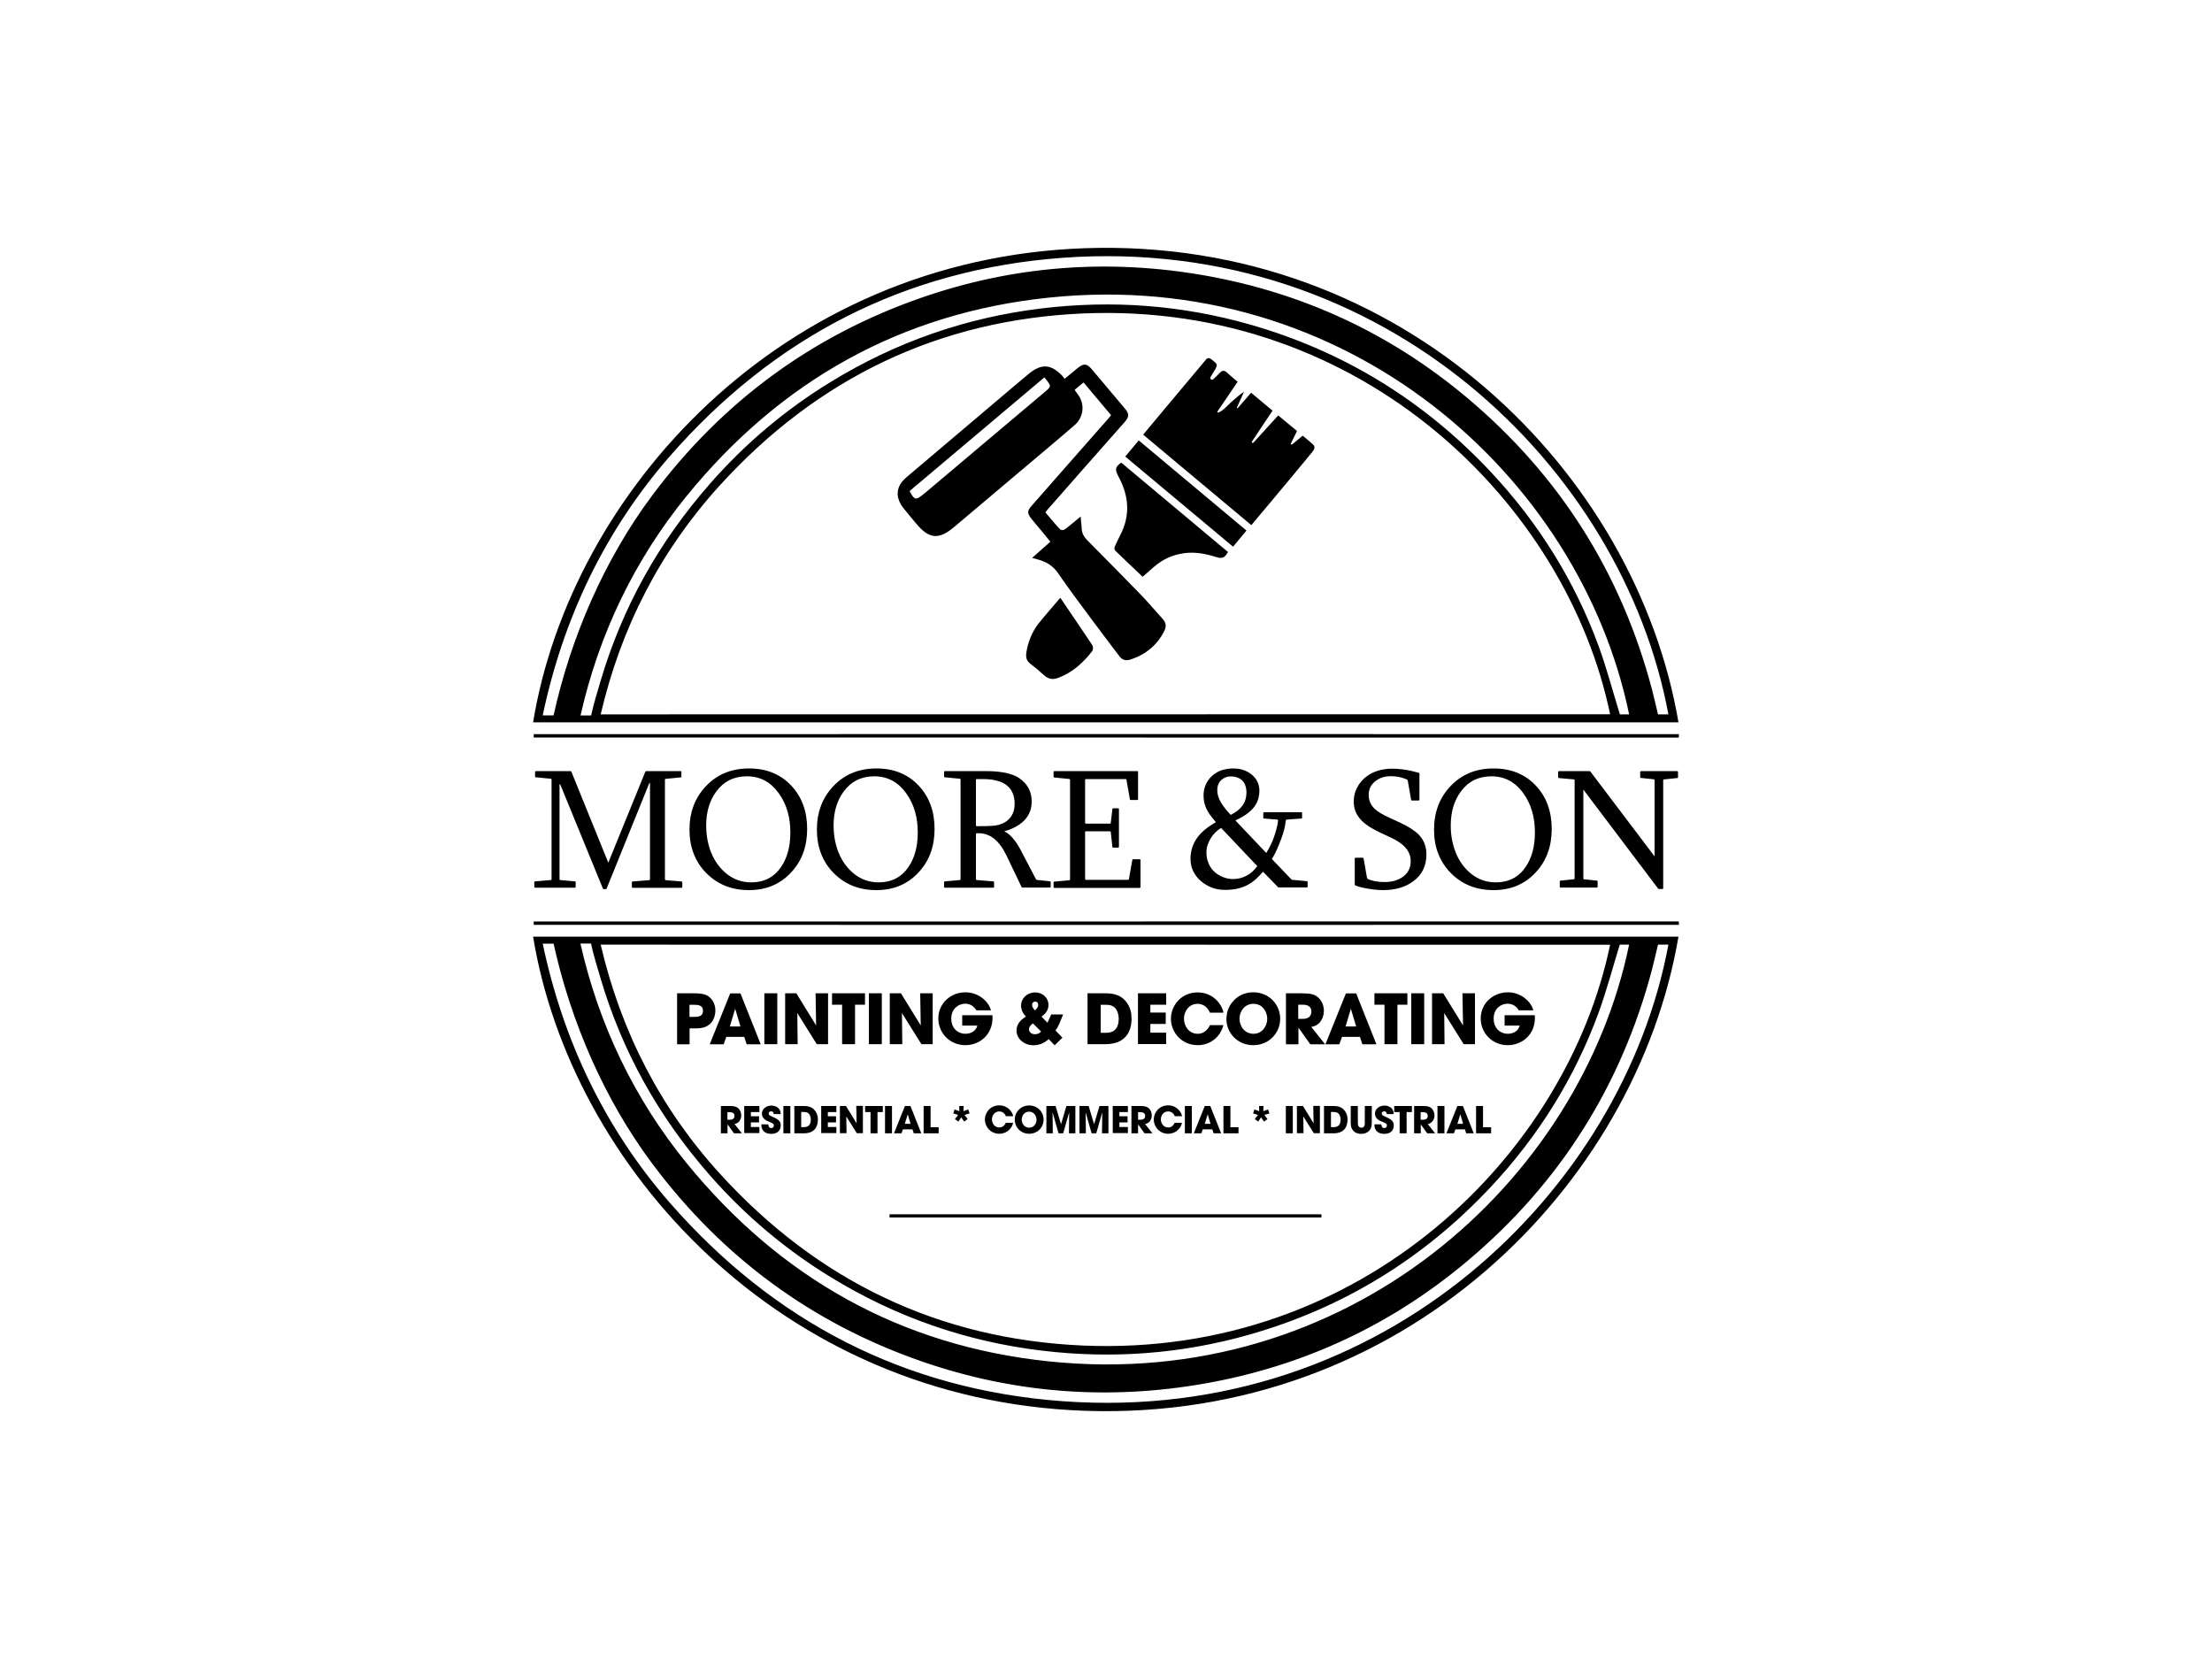
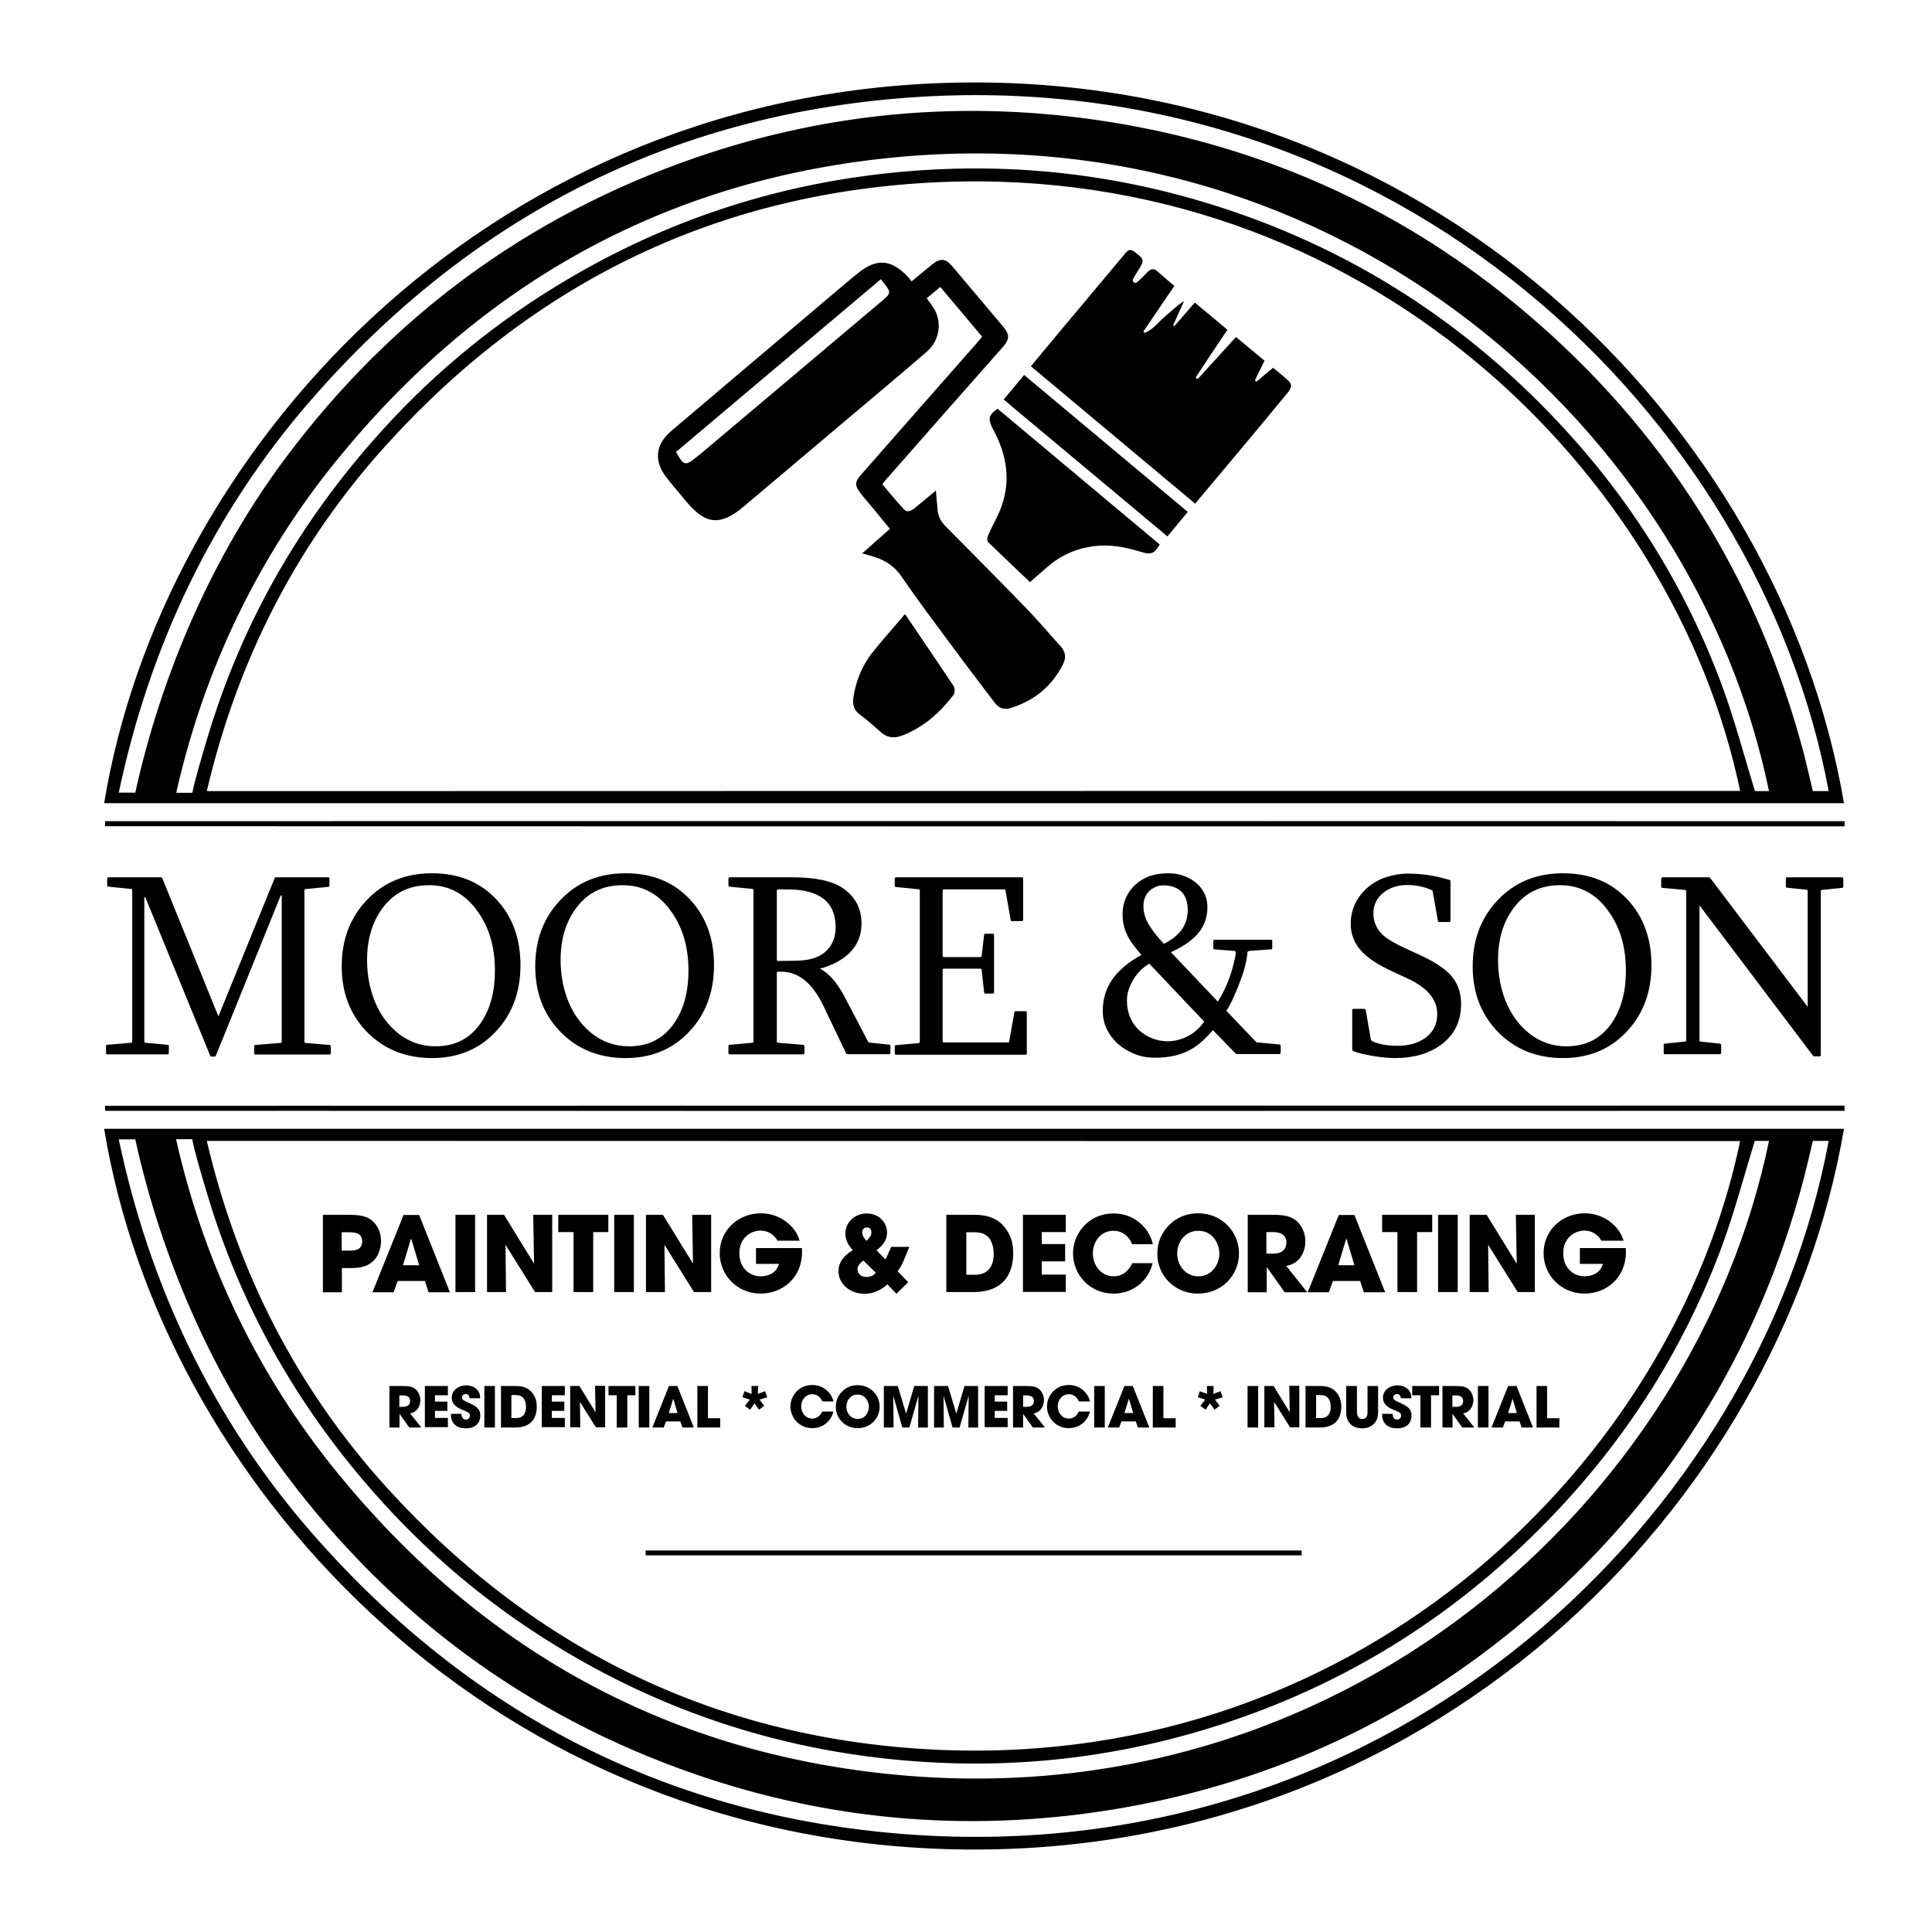
- <svg xmlns="http://www.w3.org/2000/svg" viewBox="0 0 2000 1500" style="enable-background:new 0 0 2000 1500" xml:space="preserve">
+ <svg xmlns="http://www.w3.org/2000/svg" viewBox="420 580 1150 340" width="200" height="200" style="enable-background:new 0 0 2000 1500" xml:space="preserve">
  <path d="M1517.6 653.1H482c33.9-206.9 223-419.2 499.2-428.7 288-9.7 498.1 203.7 536.4 428.7zm-61.8-7.3c-39.3-189-223.3-373-476.2-362.4C848.8 289 739 342 650.9 438.8c-54 59.3-89.4 128.6-107.8 207.1 304.6-.1 608.5-.1 912.7-.1zm-955.3 1.1c15.6-70.7 46-141.2 89.4-199.2 63-84.3 144.2-144.2 243.7-178.7 83.5-28.9 169-35.2 255.9-19.9 89.2 15.8 168.7 52.9 237.9 111.3 83.1 70.1 138.5 157.9 166.3 263.1 1.9 7.4 3.6 15 5.4 22.4h9.4C1467.3 424 1252 211.8 960.6 233.1 817.8 243.6 699.2 305.2 605.2 413c-58.5 67.2-96.1 146.4-114.5 233.8h9.8zm972.5-.9c-44.3-214.8-254.9-405-524.7-376.9-133.6 13.9-242.8 75.3-327.5 179.4-47.2 57.9-79.4 125.1-95.9 198.4h9.6c1.5-7.9 6.1-23.1 8.4-30.8 19.8-67.2 52.8-126 99-178.7 31.8-36.3 68.3-67.1 109.4-92.2 58.8-36 122.4-58.2 190.9-66.4 63.4-7.6 125.8-3 187.2 14.4 85.2 24.2 158.1 69 218.6 133.6 43.1 46 75.8 98.5 97.5 157.6 6.9 18.9 13.2 42.2 19.1 61.5h8.4zM1517.9 666.9c-340.9 0-694.5 0-1035.4-.1l.1-3c340.9-.1 694.5-.1 1035.4 0l-.1 3.1zM1194.8 1100.8H804.3v-2.9h390.5v2.9z" />
  <path d="M977.5 472.1c.3 2.1.4 4.3.6 6.5.3 3.7 1.9 6.7 4.6 9.5 16.1 16.3 32.3 32.6 48.3 49.1 7 7.2 13.5 15 20.3 22.5 2.9 3.2 3.5 6.6 1.5 10.6-6.5 13-16.8 21.5-30.7 26-4.3 1.4-7.5.4-10.1-3.1-8.5-11.3-17.2-22.6-25.6-34-10-13.5-20.2-27-29.7-40.9-4.8-7.1-11.2-10.6-18.9-12.6-1.4-.4-2.7-.8-4.6-1.3 5.7-5 10.9-9.7 16.5-14.6-3-3.7-6-7.3-9-11-2.8-3.4-5.7-6.6-8.4-10.1-3.6-4.7-3.6-6.8.3-11.2 9.1-10.4 18.2-20.7 27.3-31.1 13.9-15.8 27.9-31.7 41.8-47.5.9-1.1 1.8-2.2 2.9-3.5-8.3-9.9-16.5-19.6-24.9-29.6-2.7 2.3-5.2 4.4-8.1 6.7 1.3 1.8 2.5 3.4 3.6 5 5.9 8.5 4.3 20.1-3.5 26.8-16.5 14.3-33.3 28.3-50 42.4-19.6 16.6-39.3 33.2-59 49.8-13.9 11.7-22.7 10.9-34.3-3.1-3.8-4.6-7.7-9.1-11.4-13.8-7.9-9.9-7.1-19.9 2.5-28 27.4-23.3 54.9-46.5 82.3-69.7 9.5-8 19-16.2 28.6-24.1 11.3-9.2 19.8-8.6 30 1.9.7.8 1.3 1.7 2.2 2.8 4.4-3.6 8.2-6.8 12-9.9 5.2-4.2 8.2-3.9 12.5 1.2 10 11.8 20 23.7 30 35.6 4 4.8 3.9 7.5-.2 12.2-10.6 12-21.3 24.1-31.9 36.1-12.6 14.3-25.2 28.7-37.8 43-.6.7-1.1 1.4-2 2.6 4.3 5 8.4 10.1 12.9 14.9 2.1 2.2 4.5.7 6.4-.8 4-3.2 7.9-6.6 12.6-10.4l.4 5.1zm-33.2-130.9C903.5 375.6 863 409.8 822.4 444c4.5 8.3 5.5 8.5 12.3 3 .8-.7 1.6-1.3 2.5-2 35.3-29.7 70.5-59.4 105.8-89.2 8.2-6.9 8-6.1 1.3-14.6zM1094.3 342.1c.3 1.2 1.8 1.7 2.7.8 2.1-2 4.5-4.3 6.1-6 2.1-2.1 3.9-2.2 6.1-.2 3.1 2.9 6.4 5.5 9.8 8.5-6.2 9.1-12.2 17.9-18.2 26.8-.4.5.2 1.3.8 1 4.7-1.8 7.7-6 11.4-9.2 3.8-3.3 7.3-6.7 11.8-9.6-2.1 4.7-4.3 9.5-6.4 14.2-.2.5.4 1 .8.5 3.9-4.5 7.9-9 12-13.8 6.5 5.4 12.9 10.7 19.4 16.2-6.3 9.4-12.5 18.6-18.6 27.9-.6.9.6 1.8 1.3 1 7.4-8.1 14.7-16.2 22.4-24.6 5.7 4.7 11.2 9.3 17 14.1-1.9 3.8-3.7 7.5-5.5 11.2-.4.7.5 1.4 1.2.9 3-2.6 6.1-5.1 9.4-7.9 3.2 2.7 6.3 5.1 9.2 7.8 2.6 2.4 1.3 4.8-.5 7-8 9.7-16 19.4-24.1 29.1-10.2 12.2-20.4 24.4-31 37-32.6-27.3-65.1-54.5-97.8-81.8 6.5-7.8 12.7-15.3 19-22.8 12.1-14.4 24.2-28.9 36.3-43.3 1.7-2 3-4.6 6.4-2 5.5 4.2 5.8 4.7 3.4 9.1-1.1 1.9-3.1 4.9-4.2 7-.2.4-.2.8-.2 1.1z" />
  <path d="M1110.3 499.1c-3.2 5.5-5.2 6.3-11.2 4.4-9.3-2.9-18.8-4.7-28.6-3.3-10.3 1.4-19.3 5.5-27.1 12.3-3.4 2.9-6.8 5.9-10.3 9-8.4-8-16.7-15.8-24.9-23.8-.6-.6-.7-2.4-.3-3.4 1.7-3.9 3.6-7.7 5.5-11.5 8.5-17 7.2-33.8-1.3-50.4-.6-1.2-1.3-2.3-1.8-3.5-2.2-4.9-1.6-7.1 3.5-10.6 32 26.8 64.2 53.8 96.5 80.8zM958.7 540.5c10.1 14.9 19.6 28.8 28.9 42.8.8 1.3.9 4.1 0 5.3-8.2 10.7-17.9 19.4-30.8 24.3-5.1 1.9-9.1 1.1-13.1-2.6-3.8-3.5-7.8-6.9-11.9-10-3.4-2.5-4.4-5.6-3.9-9.7 1.4-9.8 5-18.8 10.9-26.6 6.2-7.8 13-15.3 19.9-23.5zM1114.9 494.3c-32.5-27.2-64.9-54.2-97.5-81.5 4.1-4.9 8.1-9.6 12.2-14.6 32.5 27.2 64.8 54.2 97.4 81.5-4 4.8-7.9 9.6-12.1 14.6z" />
  <g>
    <path d="M1517.6 846.9H482c33.9 206.9 223 419.2 499.2 428.7 288 9.7 498.1-203.7 536.4-428.7zm-61.8 7.3c-39.3 189-223.3 373-476.2 362.4-130.8-5.6-240.6-58.6-328.7-155.4-54-59.3-89.4-128.6-107.8-207.1 304.6.1 608.5.1 912.7.1zm-955.3-1.1c15.6 70.7 46 141.2 89.4 199.2 63 84.3 144.2 144.2 243.7 178.7 83.5 28.9 169 35.2 255.9 19.9 89.2-15.8 168.7-52.9 237.9-111.3 83.1-70.1 138.5-157.9 166.3-263.1 1.9-7.4 3.6-15 5.4-22.4h9.4c-41.2 221.9-256.5 434.1-547.9 412.8-142.8-10.5-261.4-72.1-355.4-179.9-58.5-67.2-96.1-146.4-114.5-233.8h9.8zm972.5.9c-44.3 214.8-254.9 405-524.7 376.9-133.6-13.9-242.8-75.3-327.6-179.4-47.2-57.9-79.4-125.1-95.9-198.4h9.6c1.5 7.9 6.1 23.1 8.4 30.8 19.8 67.2 52.8 126 99 178.7 31.8 36.3 68.3 67.1 109.4 92.2 58.8 36 122.4 58.2 190.9 66.4 63.4 7.6 125.8 3 187.2-14.4 85.2-24.2 158.1-69 218.6-133.6 43.1-46 75.8-98.5 97.5-157.6 6.9-18.9 13.2-42.2 19.1-61.5h8.5zM1517.9 833.1c-340.9 0-694.5 0-1035.4.1l.1 3c340.9.1 694.5.1 1035.4 0l-.1-3.1z" />
  </g>
  <g>
    <path d="M516 697.2c.3.1.5.2.6.5L550 780l33.5-82.3c.1-.3.3-.5.6-.5h31.2c.5 0 .8.3.8.8v4.1c0 .5-.3.8-.8.8l-13.3 1.3c-.6 0-.8.3-.8.8v90c0 .5.3.7.8.8l14.1 1.2c.5.1.8.3.8.8v4.1c0 .5-.3.8-.8.8h-44c-.5 0-.8-.3-.8-.8v-4.1c0-.5.3-.8.8-.8l14.8-1.2c.5 0 .8-.3.8-.8v-87h-.6l-38.7 95.6c-.1.2-.4.3-.8.3H546c-.4 0-.7-.1-.8-.3l-38.7-94.5h-.6v85.8c0 .5.3.8.8.8l13 1.2c.6 0 .8.3.8.8v4.1c0 .5-.3.8-.8.8h-35.8c-.5 0-.8-.3-.8-.8v-4.1c0-.5.3-.8.8-.8l14-1.2c.5 0 .8-.3.8-.8v-90c0-.5-.3-.8-.8-.8l-13.3-1.3c-.6 0-.8-.3-.8-.8v-4c0-.5.3-.8.8-.8H516zM677.2 694.8c15.8 0 28.6 5.2 38.3 15.6 9.5 10.1 14.3 23.2 14.3 39.1 0 15.8-4.8 28.9-14.4 39.2-9.8 10.7-22.6 16.1-38.2 16.1-15.7 0-28.6-5.2-38.7-15.5-10.1-10.3-15.1-23.4-15.1-39.1 0-15.9 5-29 14.9-39.4 10.1-10.7 23.1-16 38.9-16zm-1.9 7.1c-11.7 0-21 4.6-27.7 13.8-6.1 8.3-9.1 18.5-9.1 30.7 0 8.7 1.5 16.8 4.4 24.2 3.3 8.3 8.2 14.8 14.5 19.8 6.4 4.9 13.6 7.4 21.8 7.4 11.8 0 20.8-4.7 27.2-14.2 5.5-8.2 8.2-18.5 8.2-30.9 0-13.9-3.4-25.6-10.3-35.2-7.4-10.5-17-15.6-29-15.6zM792.4 694.8c15.8 0 28.6 5.2 38.3 15.6 9.5 10.1 14.3 23.2 14.3 39.1 0 15.8-4.8 28.9-14.4 39.2-9.8 10.7-22.6 16.1-38.2 16.1-15.7 0-28.6-5.2-38.7-15.5-10.1-10.3-15.1-23.4-15.1-39.1 0-15.9 5-29 14.9-39.4 10.1-10.7 23.1-16 38.9-16zm-1.9 7.1c-11.7 0-21 4.6-27.7 13.8-6.1 8.3-9.1 18.5-9.1 30.7 0 8.7 1.5 16.8 4.4 24.2 3.3 8.3 8.2 14.8 14.5 19.8 6.4 4.9 13.6 7.4 21.8 7.4 11.8 0 20.8-4.7 27.2-14.2 5.5-8.2 8.2-18.5 8.2-30.9 0-13.9-3.4-25.6-10.3-35.2-7.4-10.5-17.1-15.6-29-15.6zM891.3 697.2c14.2 0 24.4 2.2 30.6 6.6 7.3 5.1 10.9 12.1 10.9 20.9 0 10.1-5 17.8-14.9 23.1-3.1 1.6-6.3 2.9-9.9 3.8 5.4 2.6 10.5 8.5 15.2 17.6l13.5 25.8c.2.4.6.6 1.1.6l11.4 1.2c.5 0 .8.3.8.8v4.1c0 .5-.3.8-.8.8h-24.5c-.6 0-.9-.2-1.1-.6l-13.5-28.2c-6.5-13.6-14.8-20.3-25.1-20.3h-1.8c-.5 0-.8.2-.8.6v40.9c0 .5.3.7.8.8l14.8 1.2c.6.1.8.3.8.8v4.1c0 .5-.3.8-.8.8h-43.6c-.5 0-.8-.3-.8-.8v-4.1c0-.6.3-.8.8-.8l13.3-1.2c.5 0 .8-.3.8-.8v-90c0-.5-.3-.8-.8-.8l-13.3-1.3c-.5 0-.8-.3-.8-.8v-4c0-.5.3-.8.8-.8h36.9zm-8.9 49c0 .5.2.8.6.8 7.2 0 12.3-.1 15.2-.4 7.4-.7 12.9-3.6 16.3-8.8 1.9-3 2.9-6.6 2.9-10.9 0-15-9.6-22.5-28.7-22.5h-5.5c-.5 0-.8.3-.8.8v41zM1028.2 697.2c.5 0 .8.3.8.8v24.5c0 .6-.3.8-.8.8h-5.8c-.5 0-.8-.2-.8-.6l-3.1-17.7c0-.4-.3-.6-.8-.6h-35.8c-.5 0-.8.3-.8.8v38.7c0 .5.3.8.8.8h21.6c.6 0 .8-.2.8-.6l1.5-12.7c0-.4.3-.6.8-.6h4.3c.5 0 .8.3.8.8v34c0 .5-.3.8-.8.8h-4.3c-.5 0-.8-.2-.8-.6l-1.5-13.5c0-.5-.3-.7-.8-.7h-21.6c-.5 0-.8.3-.8.8v42.3c0 .5.3.8.8.8h38c.6 0 .8-.2.8-.6l3.1-17.4c0-.4.3-.6.8-.6h5.8c.5 0 .8.3.8.8V802c0 .5-.3.8-.8.8h-77c-.5 0-.8-.3-.8-.8v-4.1c0-.6.3-.8.8-.8l13.3-1.2c.5 0 .8-.3.8-.8v-90.3c-.2-.3-.5-.5-.8-.5l-13.3-1.3c-.5 0-.8-.3-.8-.8V698c0-.5.3-.8.8-.8h74.8zM1115.1 694.8c3.6 0 6.8.5 9.7 1.6 2.9 1.1 5.4 2.6 7.5 4.4 2.1 1.8 3.7 4 4.8 6.4s1.6 5.1 1.6 7.9c0 2.2-.3 4.4-.9 6.7-.6 2.3-1.7 4.6-3.2 6.9-1.6 2.3-3.7 4.5-6.6 6.7-2.8 2.2-6.5 4.3-11 6.4l27.9 29.4c1.3-2.1 2.6-4.4 3.9-7 1.2-2.5 2.3-5.1 3.2-7.7.9-2.6 1.7-5.2 2.3-7.7.6-2.5 1.1-4.8 1.3-6.7 0-.8-.4-1.1-1.1-1.1l-11.5-.9c-.5 0-.8-.3-.8-.8v-4.1c0-.5.3-.8.8-.8h33.5c.6 0 .8.3.8.8v4.1c0 .5-.3.8-.8.8l-12.7.9c-.6.1-1 .3-1.1.5-.1.2-.2.4-.2.7-.2 2.2-.6 4.7-1.3 7.5-.7 2.8-1.6 5.7-2.8 8.8-1.1 3.1-2.4 6.2-3.8 9.4s-2.9 6.1-4.6 8.8l17.7 18.5c.2.2.5.3.8.3l13 1.2c.5 0 .8.3.8.8v4.1c0 .5-.3.8-.8.8h-25.2c-.3 0-.6-.1-.8-.3l-13.5-13.9c-2 2.3-4.1 4.4-6.2 6.4-2.1 2-4.5 3.7-7.2 5.2s-5.7 2.7-9.1 3.5c-3.4.8-7.3 1.3-11.8 1.3-4.5 0-8.6-.7-12.3-2.2-3.7-1.5-7-3.5-9.9-6-2.8-2.5-5-5.4-6.7-8.8-1.6-3.4-2.4-7-2.4-10.9 0-7 1.9-13.2 5.6-18.6 3.7-5.4 9.5-10.3 17.4-14.7-2.1-2.4-3.8-4.6-5.3-6.6-1.4-2-2.6-3.9-3.4-5.8-.9-1.9-1.5-3.8-1.9-5.7-.4-1.9-.6-4-.6-6.2 0-3.5.7-6.8 2-9.7 1.3-3 3.2-5.6 5.6-7.8 2.4-2.2 5.2-3.9 8.4-5.1 3.5-1.1 7.1-1.7 10.9-1.7zm-16.3 57.9c-1.6 1.6-3 3.4-4.2 5.4s-2.1 4-2.8 6.1c-.7 2.1-1 4.2-1 6.3 0 3.7.6 7 1.9 10 1.2 3 3 5.5 5.2 7.6 2.2 2.1 4.9 3.7 7.8 4.9 3 1.2 6.1 1.8 9.4 1.8 3.9 0 7.7-.9 11.5-2.8 3.8-1.8 7.2-4.8 10.2-8.9l-32.7-34.5c-1.9 1.1-3.7 2.5-5.3 4.1zm13.7-50.7c-1.6 0-3.1.3-4.5.9-1.5.6-2.7 1.4-3.8 2.4-1.1 1-2 2.3-2.6 3.8-.6 1.5-1 3.2-1 5.2 0 3.8 1.1 7.5 3.2 11 2.1 3.6 5.1 7.4 9 11.5 4.8-2.4 8.4-5.3 10.7-8.6 2.3-3.3 3.5-7.2 3.5-11.6 0-4.7-1.3-8.3-3.8-10.9-2.6-2.4-6.1-3.7-10.7-3.7zM1276.7 723.8c-.5 0-.8-.2-.8-.6l-3.1-17.6c0-.3-.2-.6-.7-.8-4.5-2-9.3-3-14.5-3-5.4 0-10 1.4-13.8 4.3-4.2 3.2-6.3 7.4-6.3 12.6 0 5 1.9 9.3 5.6 12.8 2.5 2.3 6.6 4.8 12.2 7.4l10.2 4.7c7.9 3.7 13.7 7.4 17.4 11.2 4.5 4.7 6.8 10.6 6.8 17.7 0 10.5-4 18.6-12.1 24.5-7.2 5.2-16.2 7.8-27.1 7.8-5.6 0-12-.8-19.2-2.4-2-.5-3.9-1-5.6-1.7-.5-.2-.8-.5-.8-.8v-23.6c0-.5.3-.8.8-.8h6.4c.5.2.8.4.8.6l3.1 17.7c0 .2.2.3.3.4l.4.5c3.7 1.8 8.8 2.8 15.3 2.8 6.4 0 11.8-1.5 16.1-4.5 4.9-3.4 7.4-8.2 7.4-14.4 0-8.6-5.7-15.5-17.1-20.9l-10.3-4.8c-7.5-3.5-13.1-7.1-16.8-10.8-4.8-4.8-7.3-10.5-7.3-17.1 0-6.6 2-12.4 6-17.5 3.9-4.9 9.1-8.5 15.4-10.5 4.1-1.3 8.4-2 12.9-2 6.1 0 12.3.7 18.6 2.2 1.7.4 3.6.9 5.7 1.5.5.1.8.4.8.8V723c0 .5-.3.8-.8.8h-5.9zM1350.4 694.8c15.8 0 28.6 5.2 38.3 15.6 9.5 10.1 14.3 23.2 14.3 39.1 0 15.8-4.8 28.9-14.4 39.2-9.8 10.7-22.6 16.1-38.2 16.1-15.7 0-28.6-5.2-38.7-15.5-10.1-10.3-15.1-23.4-15.1-39.1 0-15.9 5-29 14.9-39.4 10.1-10.7 23.1-16 38.9-16zm-1.9 7.1c-11.7 0-21 4.6-27.7 13.8-6.1 8.3-9.1 18.5-9.1 30.7 0 8.7 1.5 16.8 4.4 24.2 3.3 8.3 8.2 14.8 14.5 19.8 6.4 4.9 13.6 7.4 21.8 7.4 11.8 0 20.8-4.7 27.2-14.2 5.5-8.2 8.2-18.5 8.2-30.9 0-13.9-3.4-25.6-10.3-35.2-7.4-10.5-17.1-15.6-29-15.6zM1408.9 698c0-.5.3-.8.8-.8h27.6c.3.1.5.2.6.3l58.1 76.8v-68.9c0-.5-.2-.8-.7-.8l-11.5-1.2c-.5 0-.8-.3-.8-.8V698c0-.5.3-.8.8-.8h32.6c.5 0 .8.3.8.8v4.7c0 .6-.3.8-.8.8l-11.8 1.2c-.5 0-.8.3-.8.8V803c0 .5-.3.8-.9.8h-3c-.3-.1-.5-.2-.8-.5l-67.5-89.4v80.3c0 .6.2.8.6.8l11.5 1.2c.5 0 .8.3.8.8v4.7c0 .5-.3.8-.8.8h-32.6c-.6 0-.8-.3-.8-.8V797c0-.5.3-.8.8-.8l11.8-1.2c.6 0 .8-.3.8-.8v-88.7c0-.5-.3-.8-.8-.8l-13.3-1.2c-.5 0-.8-.3-.8-.8V698z" />
  </g>
  <g>
    <path d="M651.8 1000h7.8c4.3 0 6 .5 7.6 1.8 2 1.6 3 4.2 3 6.7 0 2.8-1.5 7-6.1 7.8l6.7 8.4h-7.2l-5.7-8h-.1v8h-6V1000zm6 12.4h2.2c3.7 0 4.1-2.3 4.1-3.5 0-2.2-1.6-3.3-4.1-3.3h-2.3v6.8zM672.9 1000h13.7v5.5h-7.7v3.8h7.4v5.5h-7.4v4.2h7.7v5.5h-13.7V1000zM699.5 1007.2c-.1-.8-.3-2.4-2.3-2.4-1.1 0-2.2.8-2.2 1.9 0 1.5.7 1.8 5.1 3.8 4.6 2.1 5.8 4.2 5.8 7.1 0 3.6-2.1 7.6-8.6 7.6-7.1 0-8.9-4.7-8.9-7.8v-.8h6.3c0 2.9 1.8 3.4 2.6 3.4 1.5 0 2.4-1.2 2.4-2.4 0-1.6-1-2-4.8-3.6-1.7-.7-6-2.4-6-7.1s4.5-7.3 8.6-7.3c2.4 0 5.1.9 6.7 2.8 1.5 1.8 1.6 3.5 1.6 4.9h-6.3zM708.3 1000h6.3v24.7h-6.3V1000zM718.1 1000h8.2c2.8 0 7.7 0 10.9 4.6 1.7 2.3 2.3 5 2.3 7.7 0 6.7-3.3 12.4-12.7 12.4h-8.6V1000zm6.3 19.1h2.7c4.7 0 6-3.3 6-6.8 0-1.4-.3-3.2-1.2-4.6-.7-1.1-2-2.3-4.8-2.3h-2.7v13.7zM742.5 1000h13.7v5.5h-7.7v3.8h7.4v5.5h-7.4v4.2h7.7v5.5h-13.7V1000zM759.5 1000h5.4l9.5 15.5.1-.1-.3-15.5h6v24.7h-5.5l-9.4-15h-.1l.2 15h-6V1000zM787.1 1005.5h-4.9v-5.5h16v5.5h-4.8v19.2h-6.3v-19.2zM800.2 1000h6.3v24.7h-6.3V1000zM816.4 1021.1l-1.3 3.6h-6.8l9.9-24.7h5l9.8 24.7h-6.8l-1.2-3.6h-8.6zm1.7-5h5.2l-2.5-8.4h-.1l-2.6 8.4zM835.1 1000h6.3v19.2h7.3v5.5h-13.6V1000zM872.1 1008.1l2.8 3.7-3.1 2.3-2.7-3.8-2.6 3.8-3.1-2.3 2.9-3.7-4.4-1.4 1.2-3.6 4.3 1.6-.1-4.7h4l-.2 4.7 4.3-1.6 1.3 3.6-4.6 1.4zM916 1015.4c-1.4 5.8-6.5 9.7-12.5 9.7-7.7 0-13-6.2-13-12.9 0-6.3 4.9-12.8 13-12.8 7.7 0 11.9 6 12.6 9.8h-6.6c-.7-1.8-2.6-4.3-6-4.3-4.2 0-6.6 3.7-6.6 7.2 0 3.7 2.5 7.3 6.6 7.3 3.9 0 5.5-3.3 5.9-4.2h6.6zM930.5 999.5c7.6 0 13.1 5.9 13.1 12.8s-5.4 12.8-13.1 12.8c-7.8 0-13-6.2-13-12.5 0-1.6.2-3.5 1-5.3 1.3-3.1 5.1-7.8 12-7.8zm.1 20.1c4.5 0 6.6-4.1 6.6-7.2 0-3.2-2.2-7.3-6.7-7.3-4.4 0-6.7 3.7-6.7 7.2 0 3.8 2.6 7.3 6.8 7.3zM946.3 1000h8.1l4.9 16.3h.1l4.8-16.3h8.1v24.7h-5.8l.2-18.5-.1-.1-5.3 18.6h-4.2l-5.3-18.6-.1.1.2 18.5h-5.8V1000zM976.2 1000h8.1l4.9 16.3h.1l4.8-16.3h8.1v24.7h-5.8l.2-18.5-.1-.1-5.3 18.6H987l-5.3-18.6-.1.1.2 18.5H976V1000zM1006.1 1000h13.7v5.5h-7.7v3.8h7.4v5.5h-7.4v4.2h7.7v5.5h-13.7V1000zM1023 1000h7.8c4.3 0 6 .5 7.6 1.8 2 1.6 3 4.2 3 6.7 0 2.8-1.5 7-6.1 7.8l6.7 8.4h-7.2l-5.7-8h-.1v8h-6V1000zm6.1 12.4h2.2c3.7 0 4.1-2.3 4.1-3.5 0-2.2-1.6-3.3-4.1-3.3h-2.3v6.8zM1068.7 1015.4c-1.4 5.8-6.5 9.7-12.5 9.7-7.7 0-13-6.2-13-12.9 0-6.3 4.9-12.8 13-12.8 7.7 0 11.9 6 12.6 9.8h-6.6c-.7-1.8-2.6-4.3-6-4.3-4.2 0-6.6 3.7-6.6 7.2 0 3.7 2.5 7.3 6.6 7.3 3.9 0 5.5-3.3 5.9-4.2h6.6zM1071.3 1000h6.3v24.7h-6.3V1000zM1087.5 1021.1l-1.3 3.6h-6.8l9.9-24.7h5l9.8 24.7h-6.8l-1.2-3.6h-8.6zm1.8-5h5.2l-2.5-8.4h-.1l-2.6 8.4zM1106.2 1000h6.3v19.2h7.3v5.5h-13.6V1000zM1143.2 1008.1l2.8 3.7-3.1 2.3-2.7-3.8-2.6 3.8-3.1-2.3 2.9-3.7-4.4-1.4 1.2-3.6 4.3 1.6-.1-4.7h4l-.2 4.7 4.3-1.6 1.3 3.6-4.6 1.4zM1162.6 1000h6.3v24.7h-6.3V1000zM1172.7 1000h5.4l9.5 15.5.1-.1-.3-15.5h6v24.7h-5.5l-9.4-15h-.1l.2 15h-6V1000zM1197 1000h8.2c2.8 0 7.7 0 10.9 4.6 1.7 2.3 2.3 5 2.3 7.7 0 6.7-3.3 12.4-12.7 12.4h-8.6V1000zm6.4 19.1h2.7c4.7 0 6-3.3 6-6.8 0-1.4-.3-3.2-1.2-4.6-.7-1.1-2-2.3-4.8-2.3h-2.7v13.7zM1227.7 1000v14.9c0 1.7.1 4.7 3.2 4.7s3.1-2.7 3.1-4.7V1000h6.3v14.9c0 4.1-.9 6-2.5 7.6-1.6 1.6-3.8 2.7-6.9 2.7-1.8 0-5.1-.4-7.1-2.6s-2.5-4-2.5-7.6v-15h6.4zM1253.8 1007.2c-.1-.8-.3-2.4-2.3-2.4-1.1 0-2.2.8-2.2 1.9 0 1.5.7 1.8 5.1 3.8 4.6 2.1 5.8 4.2 5.8 7.1 0 3.6-2.1 7.6-8.6 7.6-7.1 0-8.9-4.7-8.9-7.8v-.8h6.3c0 2.9 1.8 3.4 2.6 3.4 1.5 0 2.4-1.2 2.4-2.4 0-1.6-1-2-4.8-3.6-1.7-.7-6-2.4-6-7.1s4.5-7.3 8.6-7.3c2.4 0 5.1.9 6.7 2.8 1.5 1.8 1.6 3.5 1.6 4.9h-6.3zM1265.5 1005.5h-4.9v-5.5h16v5.5h-4.8v19.2h-6.3v-19.2zM1278.6 1000h7.8c4.3 0 6 .5 7.6 1.8 2 1.6 3 4.2 3 6.7 0 2.8-1.5 7-6.1 7.8l6.7 8.4h-7.2l-5.7-8h-.1v8h-6V1000zm6 12.4h2.2c3.7 0 4.1-2.3 4.1-3.5 0-2.2-1.6-3.3-4.1-3.3h-2.3v6.8zM1299.7 1000h6.3v24.7h-6.3V1000zM1315.9 1021.1l-1.3 3.6h-6.8l9.9-24.7h5l9.8 24.7h-6.8l-1.2-3.6h-8.6zm1.8-5h5.2l-2.5-8.4h-.1l-2.6 8.4zM1334.6 1000h6.3v19.2h7.3v5.5h-13.6V1000z" />
  </g>
  <g>
    <path d="M612.2 898.1h15c8.5 0 11.7 1.3 14.2 3.4 3.6 3 5.4 7.5 5.4 12.2 0 4.7-1.9 9.6-4.8 12.1-3.2 2.7-6.3 4-13.4 4h-5.1v14.4h-11.3v-46.1zm11.3 21.3h4.8c2.2 0 7.3 0 7.3-5.5 0-5.4-5.2-5.4-7.8-5.4h-4.4v10.9zM656.7 937.5l-2.4 6.7h-12.6l18.5-46h9.3l18.3 46h-12.7l-2.2-6.7h-16.2zm3.2-9.4h9.6l-4.7-15.7h-.2l-4.7 15.7zM691.1 898.1h11.7v46h-11.7v-46zM709.9 898.1H720l17.8 28.9.1-.1-.5-28.8h11.3v46h-10.2l-17.5-28-.1.1.3 27.9h-11.3v-46zM761.4 908.4h-9.1v-10.3h29.8v10.3h-9v35.7h-11.7v-35.7zM785.6 898.1h11.7v46h-11.7v-46zM804.5 898.1h10.1l17.8 28.9.1-.1-.5-28.8h11.3v46h-10.2l-17.5-28-.1.1.3 27.9h-11.3v-46zM897.3 917.9c.1.8.1 1.5.1 2.4 0 15.4-11.8 24.7-24.6 24.7-13.9 0-24.4-10.9-24.4-24.1 0-13.7 11.1-23.7 24.6-23.7 11 0 20.5 7.4 23 16.3h-13.2c-1.8-3.2-5.2-6-10.1-6-5.8 0-12.6 4.3-12.6 13.4 0 9.6 6.8 13.8 12.6 13.8s9.8-2.9 11-7.4H870v-9.4h27.3zM961.3 917.1l-3.5 8.5c-.9 2.1-2 4.2-3.5 6.1l6.3 6.5-7 6.9-5.4-5.6c-1.7 1.5-6.3 5.6-13.7 5.6-8.6 0-15.4-5.9-15.4-13.4 0-6.8 5.2-10.4 8.5-12.6-3.2-3.3-4.4-6.7-4.4-9.9 0-6.7 5.7-11.9 12.7-11.9s12.1 5.1 12.1 11.3c0 6-4.4 9.1-6.3 10.6l5.4 5.5 3.4-7.5h10.8zm-27.4 8.2c-1.5 1.2-3.5 2.8-3.5 5.3 0 2.9 2.5 4.5 5.3 4.5 3.2 0 4.7-1.4 5.6-2.5l-7.4-7.3zm4.8-16.8c0-1.6-.9-2.9-2.7-2.9-1.4 0-2.8 1-2.8 3 0 2.2 1.6 3.9 2.6 5 1.4-1.4 2.9-2.9 2.9-5.1zM983.4 898.1h15.2c5.2 0 14.4 0 20.3 8.6 3.2 4.4 4.2 9.3 4.2 14.3 0 12.6-6.2 23.1-23.7 23.1h-16.1v-46zm11.8 35.7h5c8.8 0 11.3-6.1 11.3-12.6 0-2.6-.6-5.9-2.2-8.5-1.4-2.1-3.7-4.2-9-4.2h-5.1v25.3zM1028.9 898.1h25.5v10.3h-14.3v7.1h13.9v10.3h-13.9v7.9h14.3V944h-25.5v-45.9zM1106.1 926.9c-2.7 10.9-12.1 18.1-23.2 18.1-14.4 0-24.2-11.5-24.2-23.9 0-11.7 9.1-23.8 24.1-23.8 14.4 0 22.1 11.1 23.4 18.3h-12.3c-1.3-3.4-4.8-8-11.1-8-7.9 0-12.3 6.9-12.3 13.4 0 7 4.7 13.7 12.4 13.7 7.3 0 10.3-6.2 11.1-7.8h12.1zM1133.2 897.2c14.2 0 24.3 11.1 24.3 23.9 0 12.8-10.1 23.9-24.4 23.9-14.5 0-24.2-11.5-24.2-23.3 0-3 .4-6.5 1.8-9.8 2.5-6 9.6-14.7 22.5-14.7zm.2 37.5c8.3 0 12.4-7.6 12.4-13.5 0-6-4-13.6-12.5-13.6-8.1 0-12.6 7-12.6 13.4 0 7.1 4.8 13.7 12.7 13.7zM1162.6 898.1h14.5c8.1 0 11.2 1 14.2 3.3 3.8 3 5.7 7.8 5.7 12.6 0 5.3-2.7 13.1-11.4 14.5l12.5 15.7h-13.4l-10.6-14.9h-.1v14.9h-11.3v-46.1zm11.2 23.1h4.2c6.9 0 7.7-4.4 7.7-6.6 0-4.2-3-6.2-7.6-6.2h-4.3v12.8zM1213.4 937.5l-2.4 6.7h-12.6l18.5-46h9.3l18.3 46h-12.7l-2.2-6.7h-16.2zm3.2-9.4h9.6l-4.7-15.7h-.2l-4.7 15.7zM1251.8 908.4h-9.1v-10.3h29.8v10.3h-9v35.7h-11.7v-35.7zM1276 898.1h11.7v46H1276v-46zM1294.8 898.1h10.1l17.8 28.9.1-.1-.5-28.8h11.3v46h-10.2l-17.5-28-.1.1.3 27.9h-11.3v-46zM1387.7 917.9c.1.8.1 1.5.1 2.4 0 15.4-11.8 24.7-24.6 24.7-13.9 0-24.4-10.9-24.4-24.1 0-13.7 11.1-23.7 24.6-23.7 11 0 20.5 7.4 23 16.3h-13.2c-1.8-3.2-5.2-6-10.1-6-5.8 0-12.6 4.3-12.6 13.4 0 9.6 6.8 13.8 12.6 13.8s9.8-2.9 11-7.4h-13.7v-9.4h27.3z" />
  </g>
</svg>
